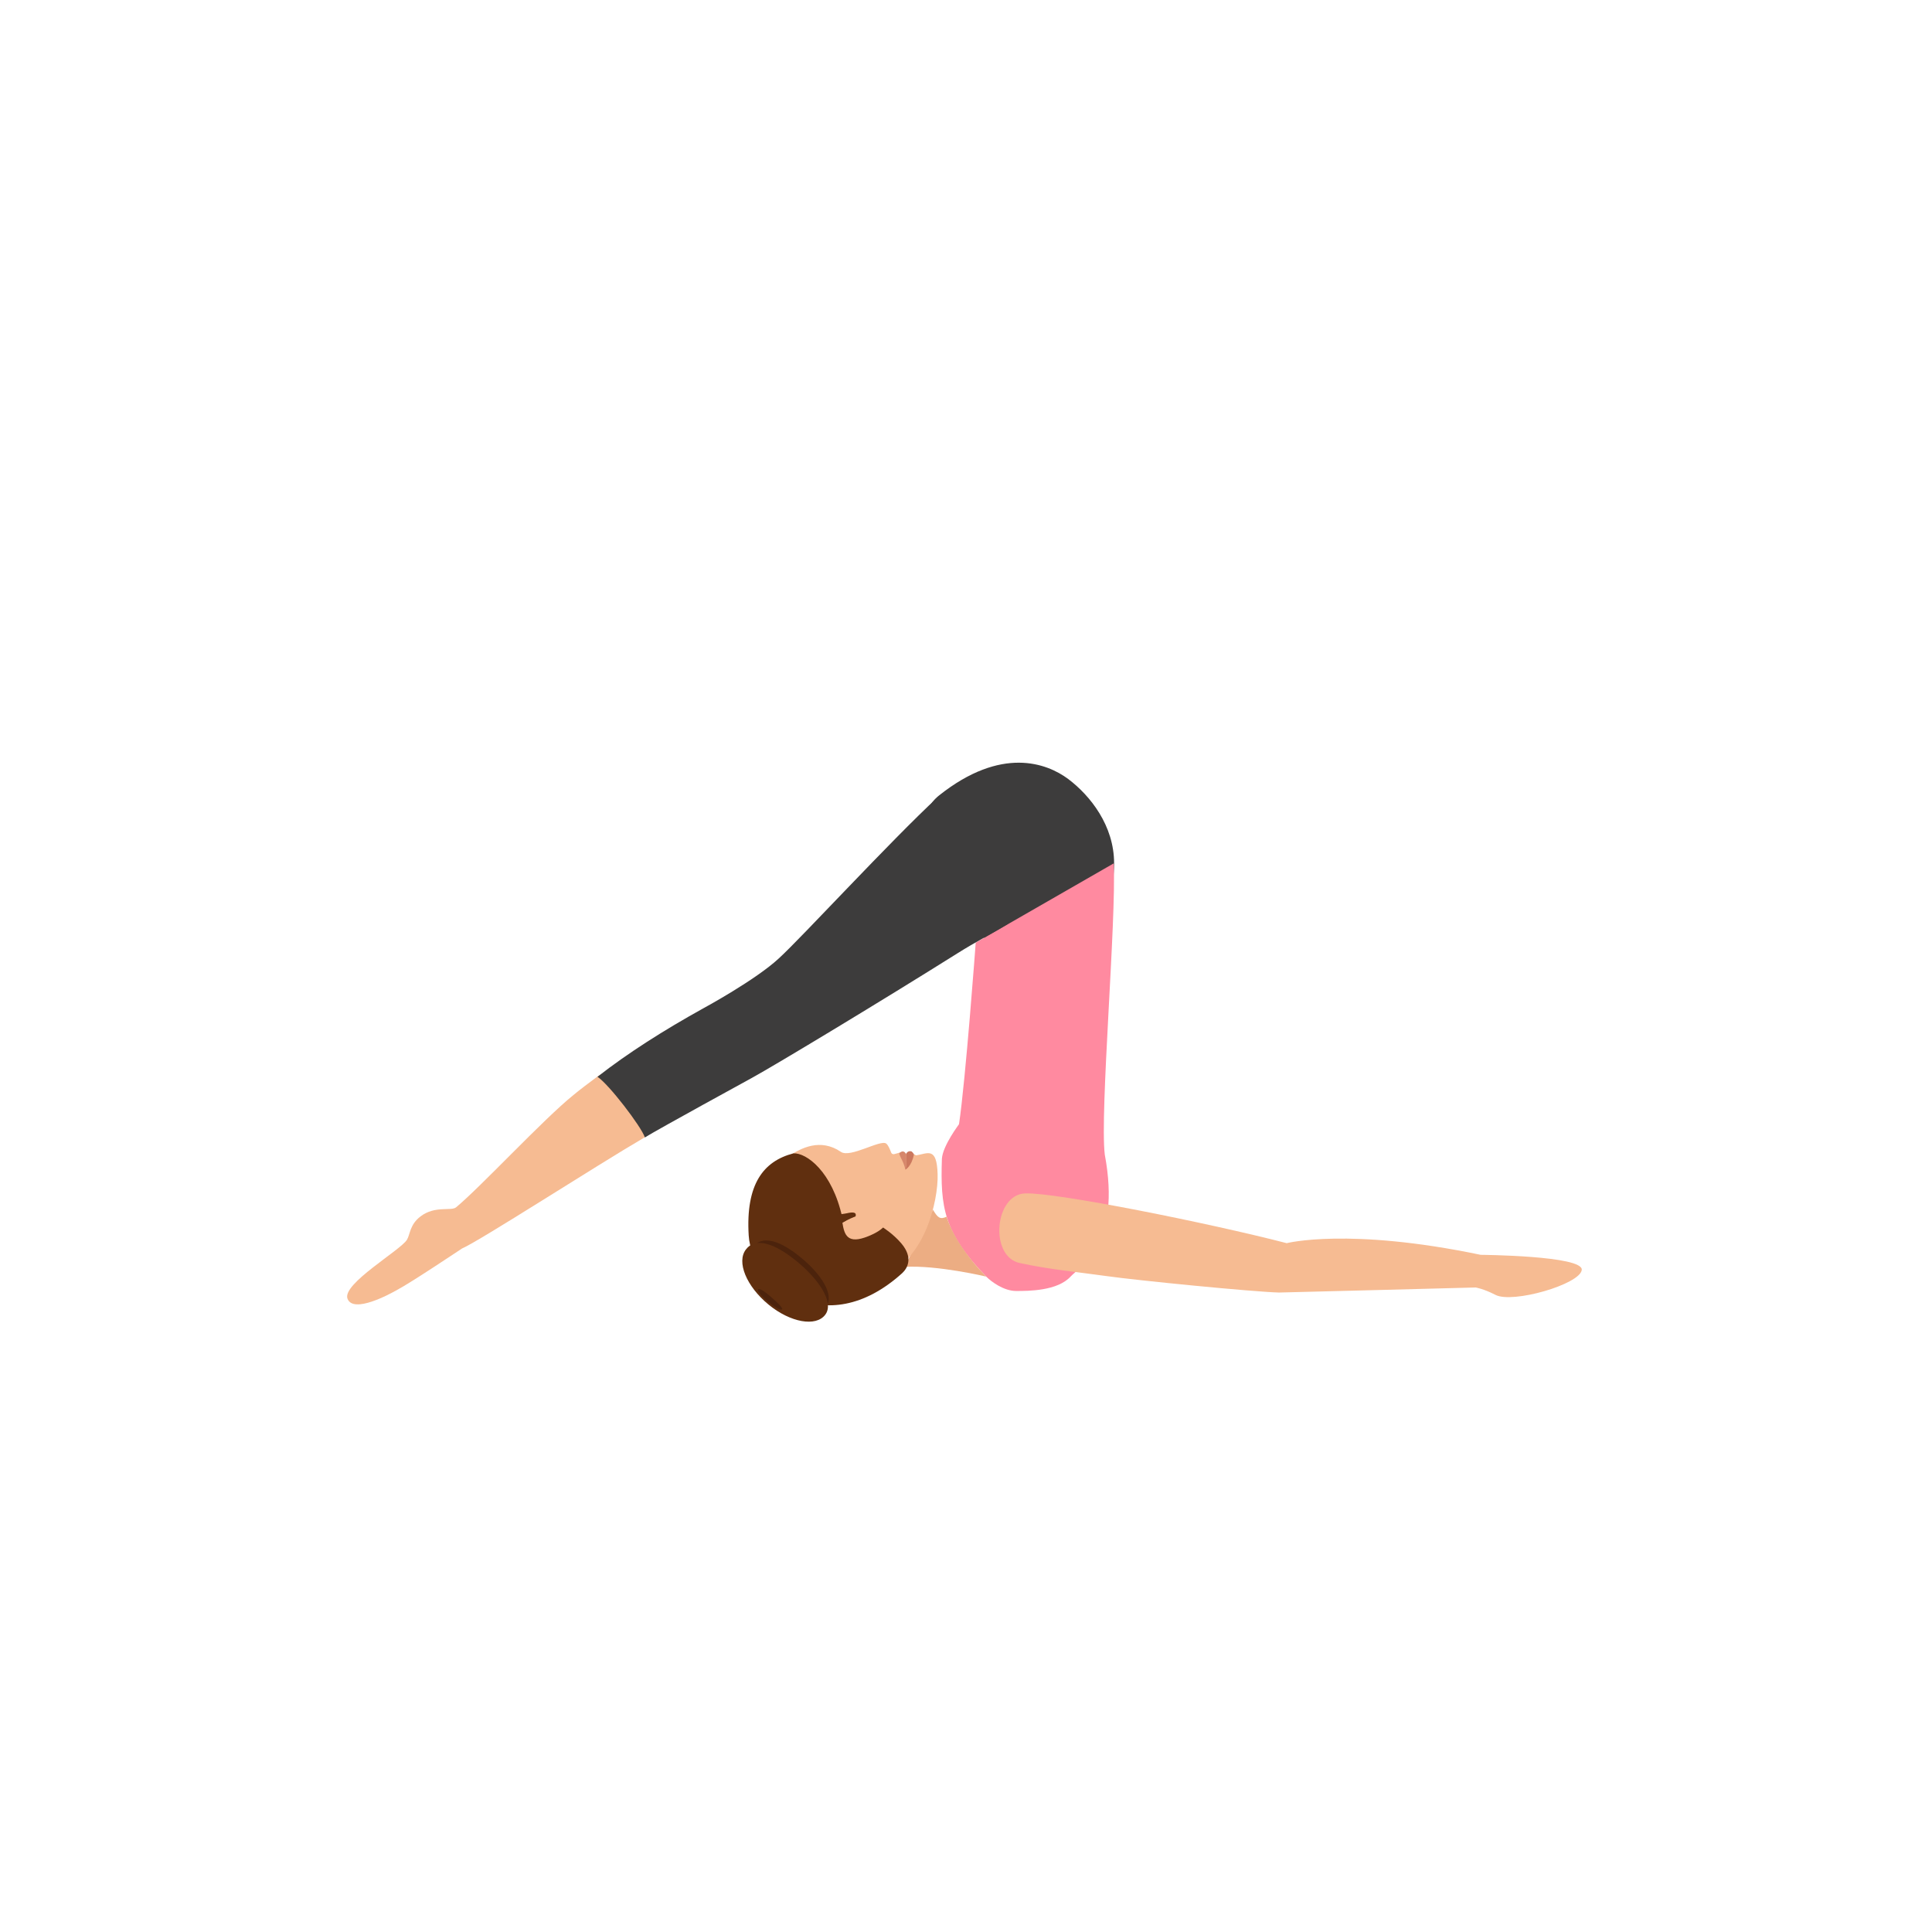
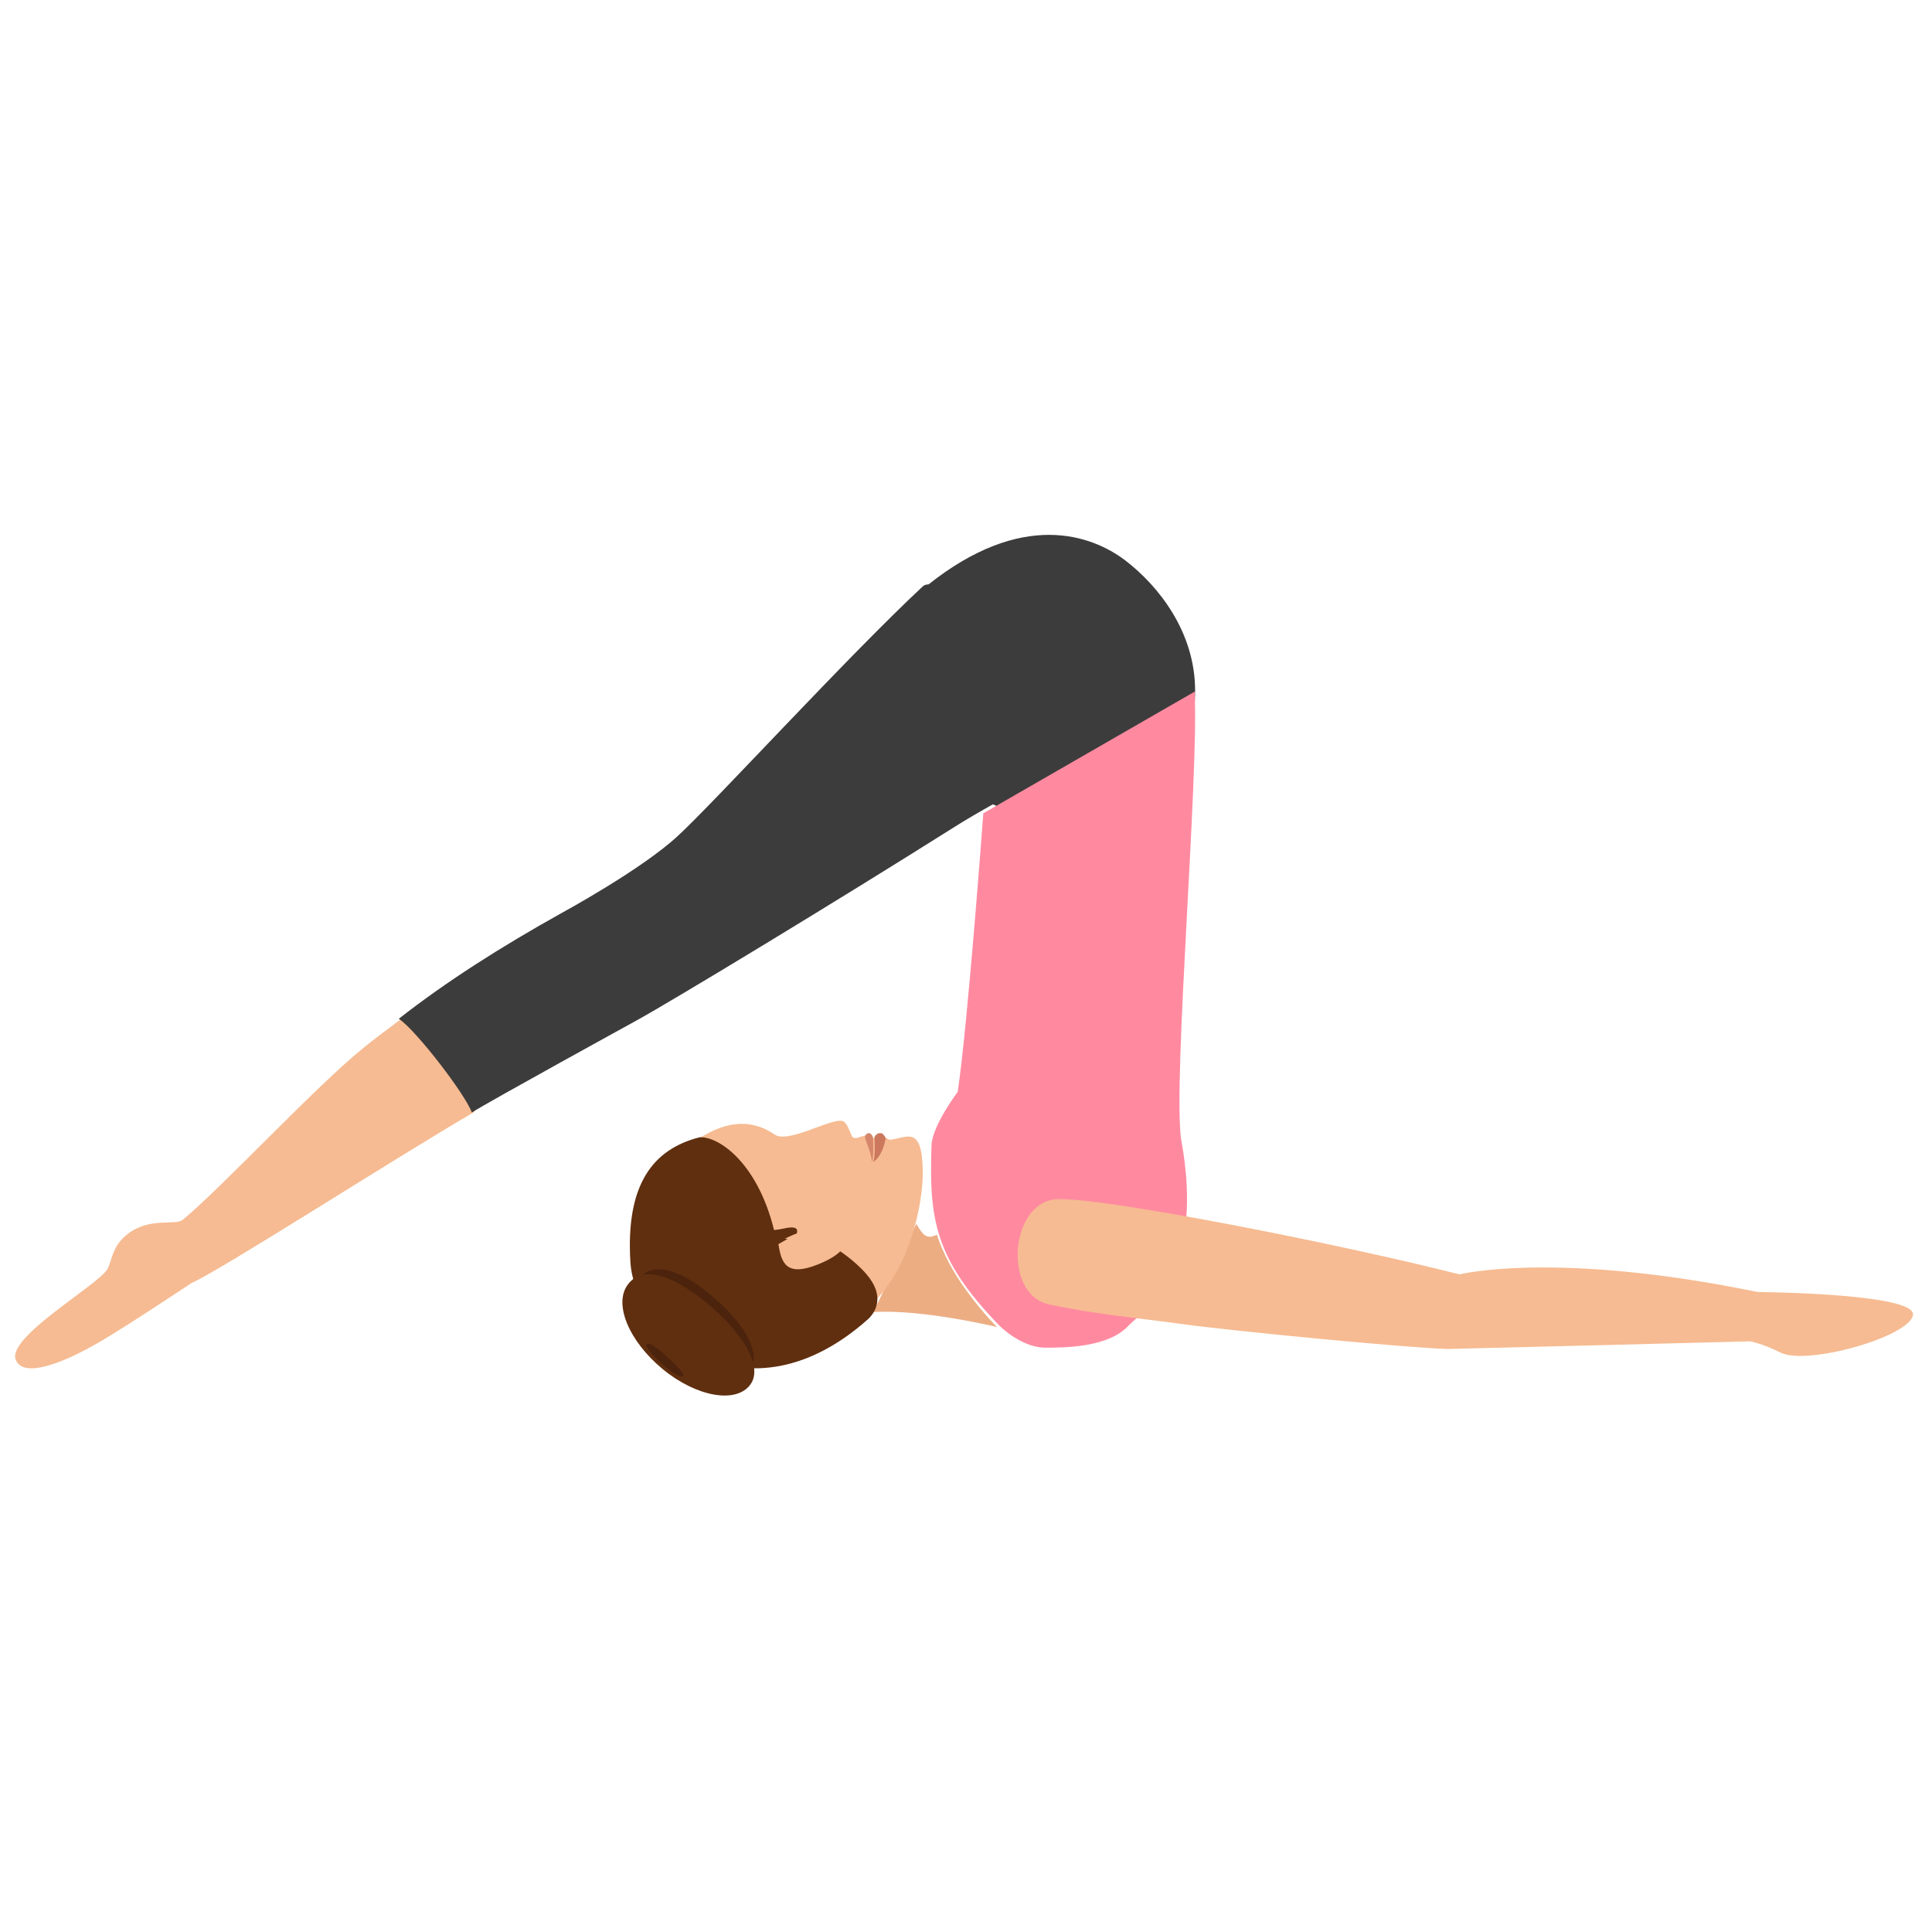
<svg xmlns="http://www.w3.org/2000/svg" width="497" height="497" viewBox="0 0 497 497" fill="none">
-   <path d="M283.8 243C283.8 243 286.6 228.9 286.6 222.1C286.6 212.4 280.5 204.7 274.8 200.4C269.3 196.3 257.6 191.9 241.6 204.6C230.9 213.1 248 229.3 246.8 235.8C246 240.2 266.6 246.3 266.6 246.3L283.8 243Z" fill="#3D3C3C" />
-   <path d="M242.3 298.1C241.9 310.4 242.7 317.1 253.7 328.4C255 329.7 258.2 332.1 261.4 332.1C264.6 332.1 272 332.1 275.4 328.4C278 325.6 288.5 320 284.2 297C282.9 286.3 287.2 236.8 286.5 222.1L251 242.5C251 242.5 248.4 277.9 246.7 289.2C246.8 289.1 242.5 294.7 242.3 298.1Z" fill="#FF8AA0" />
-   <path d="M243.5 313C241.8 313.8 241.2 313.2 240 311.2L232.7 325.9C241.1 325.4 253.7 328.4 253.7 328.4C253.7 328.4 250.5 325.3 247.5 320.9C244.5 316.5 243.5 313 243.5 313Z" fill="#ECAD83" />
-   <path d="M216.3 296.3C211 292.7 206 295.4 203.1 297.3C194.3 303.3 193.7 309.3 194.2 316.9C194.8 327 221.7 329.3 226.2 328.2C237.8 325.2 241.4 308.8 241.2 302.1C241 294.8 238.6 296.8 235.7 297.2C235.6 297.2 235.1 296.9 235.1 296.9C234.1 296.9 232.7 297.1 231.4 296.5C231.4 296.5 230.5 296.8 230 296.9C229.7 296.9 229.5 296.9 229.3 296.6C228.9 295.6 228.5 294.6 228 294.2C226.6 293 218.7 298 216.3 296.3Z" fill="#F6BB92" />
-   <path d="M232.9 300.9C232.9 300.9 233.3 300.2 233.1 296.9C232.9 296.5 232.4 295.8 231.5 296.5C230.9 296.9 232.5 298.6 232.9 300.9Z" fill="#D6876B" />
-   <path d="M232.9 300.9C232.9 300.9 234.5 300.1 235.1 297C235 296.6 234.6 296.3 234.5 296.2C233.5 295.9 233.1 296.8 233.1 296.8C233.3 300.2 232.9 300.9 232.9 300.9Z" fill="#CC785E" />
-   <path d="M192.6 317.8C193.3 330.2 212.1 345.6 232.1 327.5C233.4 326.3 235 323.6 231.9 319.9C229.7 317.3 226.9 315.6 226.9 315.6C226.1 315.1 225.1 314.6 224.1 314C223 313.4 216.9 314.5 216.7 313.3C214.1 301.3 207.4 296.5 204.1 296.7C196.4 298.7 191.8 304.6 192.6 317.8Z" fill="#602F0F" />
-   <path d="M223.4 318C228.8 315.8 228.9 313.5 228.4 310.3L220 312.6L216.7 314.5C217.2 317.7 218 320.2 223.4 318Z" fill="#F6BB92" />
-   <path d="M212.5 336.1C210.2 339.1 204.1 338.1 199 333.9C193.9 329.7 191.5 323.7 193.8 320.7C196.1 317.7 200.7 319.1 205.9 323.4C211.1 327.6 214.8 333.1 212.5 336.1Z" fill="#4C230C" />
-   <path d="M217.9 312.1C216.9 312.3 216 312.4 215.3 312.4C214.2 312.4 213.6 312.3 213.6 312.3L215.1 315.8C215.6 315.8 216.2 315.7 216.7 315.7C216.7 315.7 216.6 315.3 216.3 314.7V314.8C217.1 314.3 218.3 313.6 220.1 312.9C220 312.9 220.9 311.4 217.9 312.1Z" fill="#602F0F" />
-   <path d="M212.3 338.2C209.9 341.4 203.3 340.2 197.7 335.6C192 330.9 189.4 324.6 191.9 321.4C194.3 318.2 199.3 319.8 205 324.5C210.5 329 214.7 335 212.3 338.2Z" fill="#602F0F" />
-   <path d="M201.2 336.8C200.9 337.2 199.3 336.3 197.6 334.9C195.9 333.5 194.7 332 195 331.7C195.3 331.3 196.6 332.1 198.3 333.6C200 335.1 201.4 336.4 201.2 336.8Z" fill="#4C230C" />
-   <path d="M89.4 334.1C87.9 330.3 103.1 321.6 104.7 318.9C105.5 317.6 105.4 315 108.2 312.9C111.9 310.1 116 311.6 117.3 310.6C123.7 305.3 139.7 288 147.5 281.7C149.3 280.2 151.6 278.5 153.6 277C161.6 271.1 168.9 290.8 165.8 292.6C153.3 299.9 123.6 319.1 118.8 321.2C118.8 321.2 105.5 330.1 102.2 331.8C100.3 332.9 90.9 338 89.4 334.1Z" fill="#F6BB92" />
-   <path d="M180.9 259.4C170.8 265 161.5 270.9 153.7 277C156.6 278.9 164.9 289.7 165.9 292.6C168.9 290.7 193.4 277.3 193.4 277.3C199.6 273.9 227.1 257.3 246.2 245.3C251.1 242.2 255.2 240.2 259.2 237.7C262.3 234.9 264.4 231.7 266.4 229.3C270.2 224.6 245 201.8 241.3 205C228.9 216.5 206.4 241 200.4 246.5C194.4 252.1 180.9 259.4 180.9 259.4Z" fill="#3D3C3C" />
-   <path d="M406.9 326.7C407.4 323 380.9 322.8 380.9 322.8C346.9 315.7 331 319.8 331 319.8C310.9 314.6 271.6 306.7 263.7 307C255.8 307.3 254.5 323.2 262.3 324.9C270.1 326.6 277.1 327.2 284.9 328.3C292.7 329.4 322.1 332.3 329 332.5C330 332.5 379.6 331.2 379.6 331.2C379.6 331.2 381.6 331.5 384.7 333.1C389.1 335.4 406.4 330.4 406.9 326.7Z" fill="#F6BB92" />
+   <path d="M303.151 209.971C303.151 209.971 307.437 188.165 307.437 177.649C307.437 162.647 298.099 150.739 289.375 144.089C280.956 137.749 263.047 130.944 238.555 150.585C222.177 163.73 248.352 188.783 246.515 198.836C245.29 205.64 276.823 215.074 276.823 215.074L303.151 209.971Z" fill="#3D3C3C" />
+   <path d="M239.627 294.522C239.015 313.393 240.24 323.672 257.086 341.008C259.077 343.002 263.978 346.684 268.879 346.684C273.779 346.684 285.112 346.684 290.319 341.008C294.301 336.712 310.382 328.121 303.796 292.835C301.805 276.419 308.391 200.478 307.319 177.926L252.951 209.223C252.951 209.223 248.969 263.532 246.366 280.868C246.519 280.715 239.934 289.306 239.627 294.522Z" fill="#FF8AA0" />
+   <path d="M241.026 317.621C238.448 318.855 237.538 317.929 235.719 314.844L224.65 337.521C237.387 336.75 256.492 341.378 256.492 341.378C256.492 341.378 251.64 336.596 247.091 329.808C242.542 323.02 241.026 317.621 241.026 317.621Z" fill="#ECAD83" />
+   <path d="M199.247 291.834C191.132 286.287 183.475 290.448 179.035 293.375C165.56 302.621 164.641 311.867 165.407 323.578C166.326 339.142 207.516 342.686 214.406 340.991C232.168 336.368 237.681 311.096 237.374 300.772C237.068 289.523 233.393 292.605 228.953 293.221C228.799 293.221 228.034 292.759 228.034 292.759C226.503 292.759 224.359 293.067 222.368 292.143C222.368 292.143 220.99 292.605 220.225 292.759C219.765 292.759 219.459 292.759 219.153 292.297C218.54 290.756 217.928 289.215 217.162 288.598C215.019 286.749 202.922 294.454 199.247 291.834Z" fill="#F6BB92" />
+   <path d="M224.346 298.922C224.346 298.922 224.821 297.815 224.584 292.596C224.346 291.964 223.753 290.857 222.685 291.964C221.973 292.596 223.872 295.285 224.346 298.922Z" fill="#D6876B" />
+   <path d="M224.65 298.922C224.65 298.922 226.966 297.673 227.835 292.836C227.69 292.212 227.111 291.744 226.966 291.588C225.519 291.12 224.94 292.524 224.94 292.524C225.229 297.829 224.65 298.922 224.65 298.922Z" fill="#CC785E" />
+   <path d="M162.168 324.645C163.251 343.498 192.324 366.913 223.254 339.393C225.264 337.568 227.738 333.463 222.944 327.838C219.542 323.885 215.212 321.3 215.212 321.3C213.975 320.54 212.428 319.779 210.882 318.867C209.181 317.955 199.747 319.627 199.438 317.803C195.417 299.558 185.056 292.26 179.953 292.564C168.045 295.605 160.931 304.575 162.168 324.645Z" fill="#602F0F" />
+   <path d="M210.403 325.274C218.596 321.99 218.748 318.557 217.989 313.781L205.245 317.214L200.238 320.05C200.997 324.826 202.211 328.558 210.403 325.274Z" fill="#F6BB92" />
+   <path d="M192.812 352.526C189.319 357.116 180.058 355.586 172.315 349.161C164.572 342.735 160.928 333.556 164.42 328.966C167.912 324.377 174.896 326.519 182.791 333.097C190.686 339.523 196.304 347.937 192.812 352.526Z" fill="#4C230C" />
+   <path d="M201.605 316.044C200.065 316.352 198.68 316.506 197.602 316.506C195.908 316.506 194.984 316.352 194.984 316.352L197.294 321.741C198.064 321.741 198.988 321.587 199.757 321.587C199.757 321.587 199.603 320.971 199.142 320.048V320.202C200.373 319.432 202.221 318.354 204.992 317.276C204.838 317.276 206.224 314.967 201.605 316.044Z" fill="#602F0F" />
+   <path d="M192.985 356.23C189.29 361.157 179.128 359.31 170.506 352.227C161.729 344.99 157.726 335.29 161.575 330.363C165.271 325.436 172.969 327.9 181.746 335.136C190.214 342.065 196.681 351.303 192.985 356.23Z" fill="#602F0F" />
+   <path d="M175.799 353.959C175.341 354.6 172.902 353.158 170.31 350.914C167.718 348.67 165.888 346.266 166.346 345.785C166.803 345.144 168.785 346.426 171.377 348.83C173.969 351.235 176.104 353.318 175.799 353.959Z" fill="#4C230C" />
+   <path d="M4.045 349.779C1.736 343.964 25.131 330.65 27.594 326.518C28.825 324.528 28.671 320.549 32.981 317.336C38.676 313.051 44.986 315.346 46.987 313.816C56.838 305.705 81.464 279.23 93.47 269.589C96.24 267.293 99.78 264.692 102.859 262.396C115.172 253.367 126.408 283.515 121.636 286.27C102.397 297.441 56.684 326.824 49.296 330.038C49.296 330.038 28.825 343.658 23.746 346.259C20.822 347.943 6.354 355.748 4.045 349.779Z" fill="#F6BB92" />
+   <path d="M144.458 234.879C128.912 243.533 114.597 252.651 102.592 262.079C107.055 265.015 119.831 281.706 121.37 286.188C125.987 283.251 163.698 262.542 163.698 262.542C173.24 257.288 215.568 231.633 244.967 213.088C252.509 208.297 258.819 205.206 264.976 201.342C269.748 197.015 272.98 192.07 276.058 188.36C281.907 181.097 243.12 145.86 237.425 150.806C218.339 168.579 183.707 206.442 174.472 214.942C165.237 223.597 144.458 234.879 144.458 234.879Z" fill="#3D3C3C" />
+   <path d="M492.106 338.257C492.875 332.666 452.141 332.364 452.141 332.364C399.879 321.635 375.439 327.831 375.439 327.831C344.543 319.973 284.134 308.036 271.991 308.489C259.848 308.942 257.85 332.968 269.839 335.537C281.829 338.106 292.589 339.013 304.578 340.675C316.568 342.337 361.759 346.719 372.365 347.021C373.902 347.021 450.143 345.057 450.143 345.057C450.143 345.057 453.217 345.51 457.982 347.928C464.745 351.403 491.338 343.848 492.106 338.257Z" fill="#F6BB92" />
</svg>
